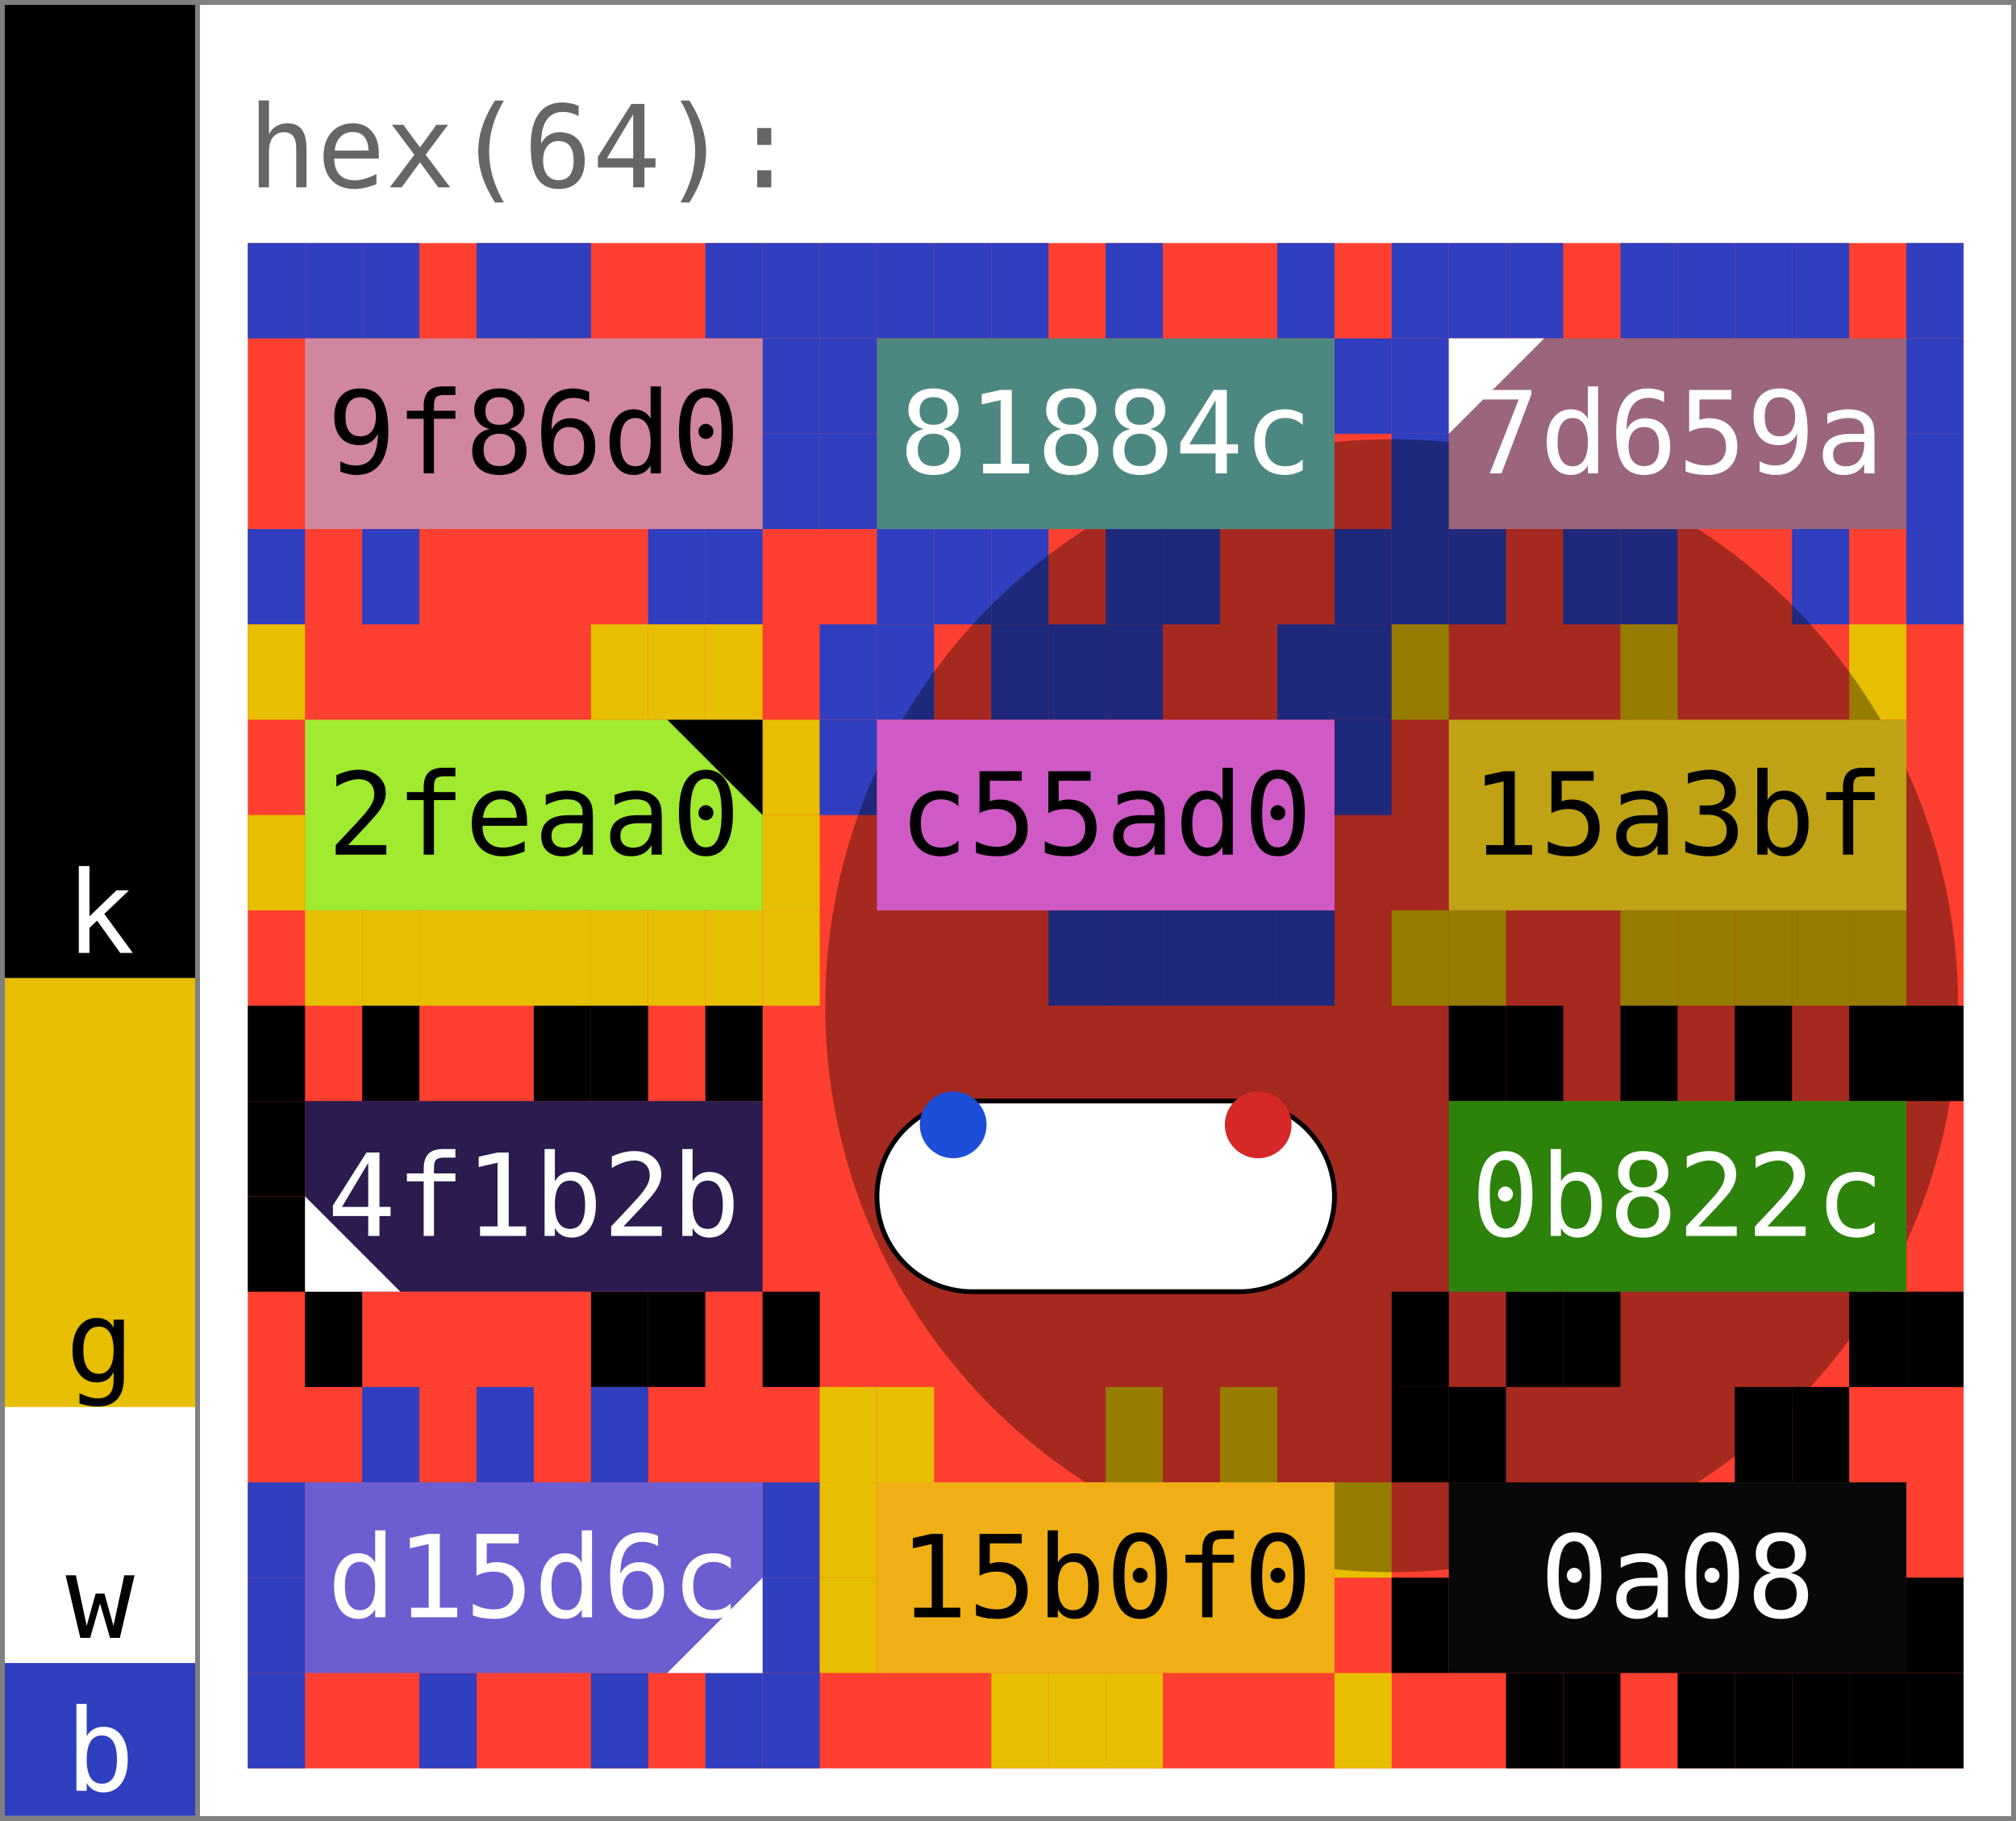
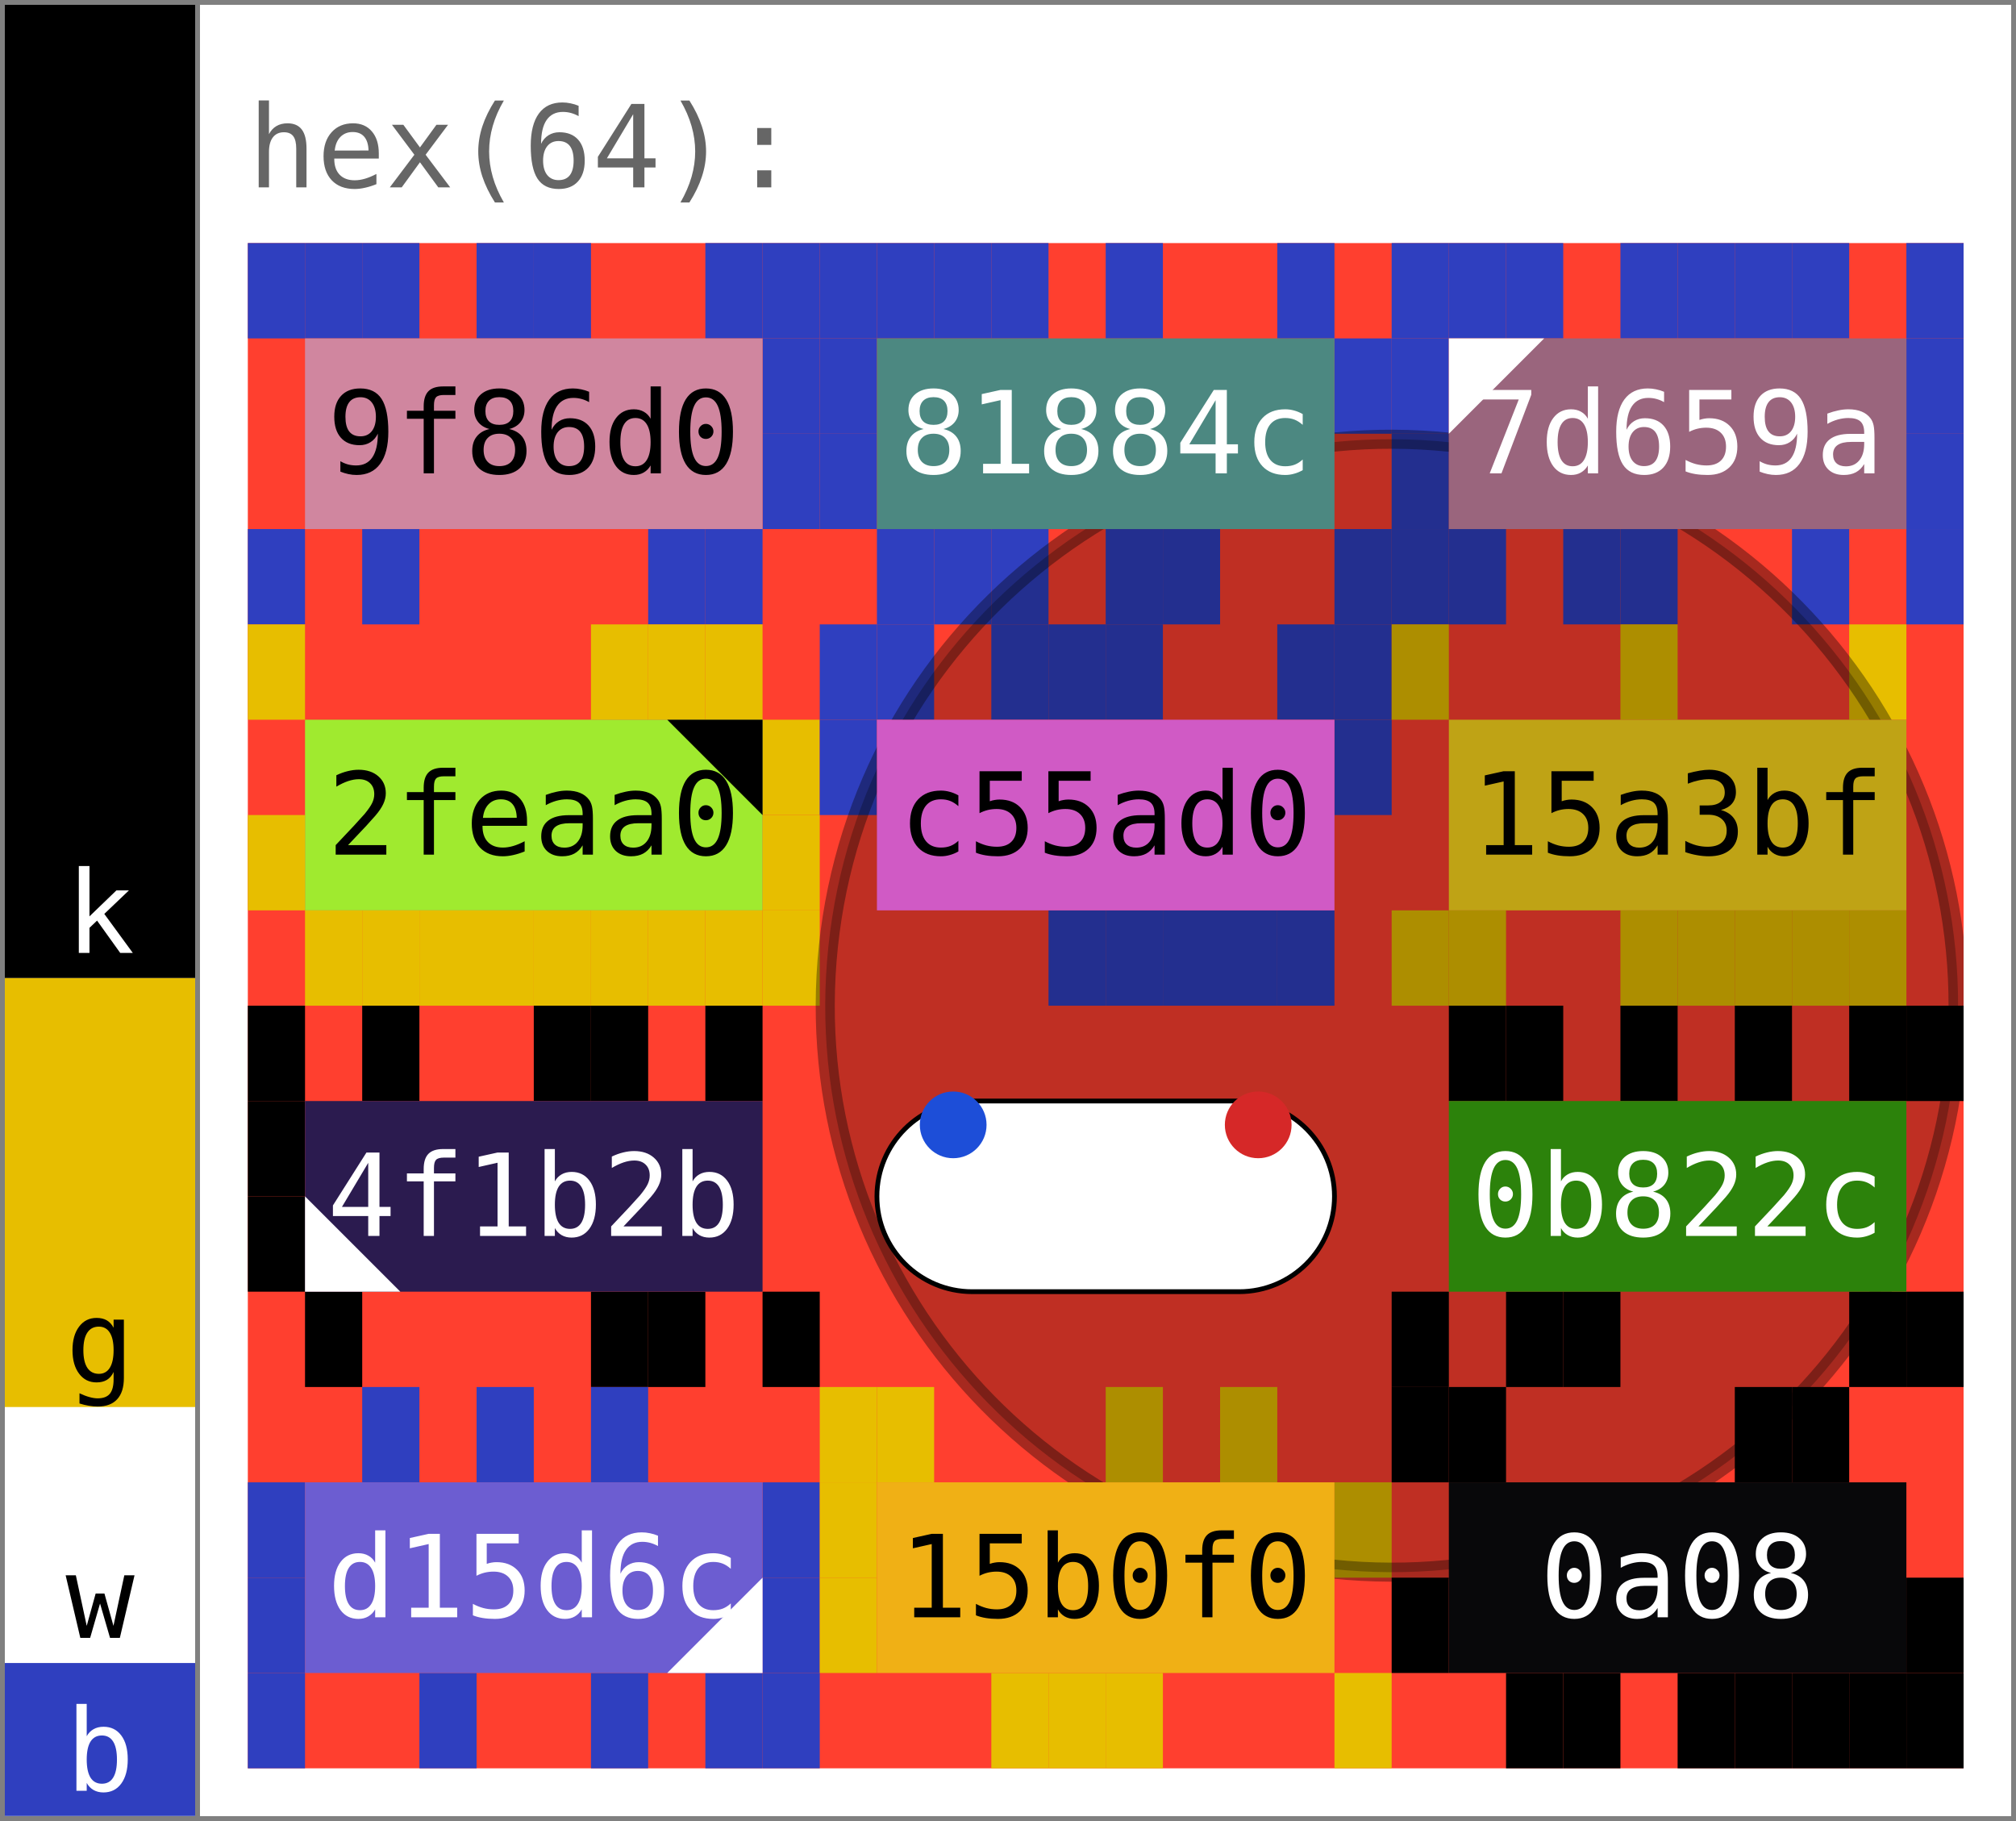
<svg xmlns="http://www.w3.org/2000/svg" width="423.0" height="382.0" viewBox="0 0 423.0 382.0" data-entviz-version="v6" data-entviz-lib="0.6.0" data-input-bytes="64" data-cols="3" data-rows="4">
  <defs>
    <clipPath id="grid-clip-286f37dd952ff65e-3x4">
      <rect x="52.0" y="51.0" width="360.0" height="320.0" />
    </clipPath>
  </defs>
  <rect x="0" y="0" width="423.0" height="382.0" fill="#ffffff" />
  <g data-channel="grid">
    <rect x="52.0" y="51.0" width="360.0" height="320.0" fill="#ff3f2f" />
    <g>
      <rect x="52.0" y="51.0" width="12.0" height="20.0" fill="#2f3fbf" />
      <rect x="64.0" y="51.0" width="12.0" height="20.0" fill="#2f3fbf" />
      <rect x="76.0" y="51.0" width="12.0" height="20.0" fill="#2f3fbf" />
      <rect x="100.0" y="51.0" width="12.0" height="20.0" fill="#2f3fbf" />
      <rect x="112.0" y="51.0" width="12.0" height="20.0" fill="#2f3fbf" />
      <rect x="148.0" y="51.0" width="12.0" height="20.0" fill="#2f3fbf" />
      <rect x="160.0" y="51.0" width="12.0" height="20.0" fill="#2f3fbf" />
      <rect x="160.0" y="71.0" width="12.0" height="20.0" fill="#2f3fbf" />
      <rect x="160.0" y="91.0" width="12.0" height="20.0" fill="#2f3fbf" />
      <rect x="148.0" y="111.0" width="12.0" height="20.0" fill="#2f3fbf" />
      <rect x="136.0" y="111.0" width="12.0" height="20.0" fill="#2f3fbf" />
      <rect x="76.0" y="111.0" width="12.0" height="20.0" fill="#2f3fbf" />
      <rect x="52.0" y="111.0" width="12.0" height="20.0" fill="#2f3fbf" />
      <rect x="172.0" y="51.0" width="12.0" height="20.0" fill="#2f3fbf" />
      <rect x="184.0" y="51.0" width="12.0" height="20.0" fill="#2f3fbf" />
      <rect x="196.0" y="51.0" width="12.0" height="20.0" fill="#2f3fbf" />
      <rect x="208.0" y="51.0" width="12.0" height="20.0" fill="#2f3fbf" />
      <rect x="232.0" y="51.0" width="12.0" height="20.0" fill="#2f3fbf" />
      <rect x="268.0" y="51.0" width="12.0" height="20.0" fill="#2f3fbf" />
      <rect x="280.0" y="71.0" width="12.0" height="20.0" fill="#2f3fbf" />
      <rect x="280.0" y="111.0" width="12.0" height="20.0" fill="#2f3fbf" />
      <rect x="244.0" y="111.0" width="12.0" height="20.0" fill="#2f3fbf" />
      <rect x="232.0" y="111.0" width="12.0" height="20.0" fill="#2f3fbf" />
      <rect x="208.0" y="111.0" width="12.0" height="20.0" fill="#2f3fbf" />
      <rect x="196.0" y="111.0" width="12.0" height="20.0" fill="#2f3fbf" />
      <rect x="184.0" y="111.0" width="12.0" height="20.0" fill="#2f3fbf" />
      <rect x="172.0" y="91.0" width="12.0" height="20.0" fill="#2f3fbf" />
      <rect x="172.0" y="71.0" width="12.0" height="20.0" fill="#2f3fbf" />
      <rect x="292.0" y="51.0" width="12.0" height="20.0" fill="#2f3fbf" />
      <rect x="304.0" y="51.0" width="12.0" height="20.0" fill="#2f3fbf" />
      <rect x="316.0" y="51.0" width="12.0" height="20.0" fill="#2f3fbf" />
      <rect x="340.0" y="51.0" width="12.0" height="20.0" fill="#2f3fbf" />
      <rect x="352.0" y="51.0" width="12.0" height="20.0" fill="#2f3fbf" />
      <rect x="364.0" y="51.0" width="12.0" height="20.0" fill="#2f3fbf" />
      <rect x="376.0" y="51.0" width="12.0" height="20.0" fill="#2f3fbf" />
      <rect x="400.0" y="51.0" width="12.0" height="20.0" fill="#2f3fbf" />
      <rect x="400.0" y="71.0" width="12.0" height="20.0" fill="#2f3fbf" />
      <rect x="400.0" y="91.0" width="12.0" height="20.0" fill="#2f3fbf" />
      <rect x="400.0" y="111.0" width="12.0" height="20.0" fill="#2f3fbf" />
      <rect x="376.0" y="111.0" width="12.0" height="20.0" fill="#2f3fbf" />
      <rect x="340.0" y="111.0" width="12.0" height="20.0" fill="#2f3fbf" />
      <rect x="328.0" y="111.0" width="12.0" height="20.0" fill="#2f3fbf" />
      <rect x="304.0" y="111.0" width="12.0" height="20.0" fill="#2f3fbf" />
      <rect x="292.0" y="111.0" width="12.0" height="20.0" fill="#2f3fbf" />
      <rect x="292.0" y="91.0" width="12.0" height="20.0" fill="#2f3fbf" />
      <rect x="292.0" y="71.0" width="12.0" height="20.0" fill="#2f3fbf" />
      <rect x="52.0" y="131.0" width="12.0" height="20.0" fill="#e7be00" />
      <rect x="124.0" y="131.0" width="12.0" height="20.0" fill="#e7be00" />
      <rect x="136.0" y="131.0" width="12.0" height="20.0" fill="#e7be00" />
      <rect x="148.0" y="131.0" width="12.0" height="20.0" fill="#e7be00" />
      <rect x="160.0" y="151.0" width="12.0" height="20.0" fill="#e7be00" />
      <rect x="160.0" y="171.0" width="12.0" height="20.0" fill="#e7be00" />
      <rect x="160.0" y="191.0" width="12.0" height="20.0" fill="#e7be00" />
      <rect x="148.0" y="191.0" width="12.0" height="20.0" fill="#e7be00" />
      <rect x="136.0" y="191.0" width="12.0" height="20.0" fill="#e7be00" />
      <rect x="124.0" y="191.0" width="12.0" height="20.0" fill="#e7be00" />
      <rect x="112.0" y="191.0" width="12.0" height="20.0" fill="#e7be00" />
      <rect x="100.0" y="191.0" width="12.0" height="20.0" fill="#e7be00" />
      <rect x="88.0" y="191.0" width="12.0" height="20.0" fill="#e7be00" />
      <rect x="76.0" y="191.0" width="12.0" height="20.0" fill="#e7be00" />
      <rect x="64.0" y="191.0" width="12.0" height="20.0" fill="#e7be00" />
      <rect x="52.0" y="171.0" width="12.0" height="20.0" fill="#e7be00" />
      <rect x="172.0" y="131.0" width="12.0" height="20.0" fill="#2f3fbf" />
      <rect x="184.0" y="131.0" width="12.0" height="20.0" fill="#2f3fbf" />
      <rect x="208.0" y="131.0" width="12.0" height="20.0" fill="#2f3fbf" />
      <rect x="220.0" y="131.0" width="12.0" height="20.0" fill="#2f3fbf" />
      <rect x="232.0" y="131.0" width="12.0" height="20.0" fill="#2f3fbf" />
      <rect x="268.0" y="131.0" width="12.0" height="20.0" fill="#2f3fbf" />
      <rect x="280.0" y="131.0" width="12.0" height="20.0" fill="#2f3fbf" />
      <rect x="280.0" y="151.0" width="12.0" height="20.0" fill="#2f3fbf" />
      <rect x="268.0" y="191.0" width="12.0" height="20.0" fill="#2f3fbf" />
      <rect x="256.0" y="191.0" width="12.0" height="20.0" fill="#2f3fbf" />
      <rect x="244.0" y="191.0" width="12.0" height="20.0" fill="#2f3fbf" />
      <rect x="232.0" y="191.0" width="12.0" height="20.0" fill="#2f3fbf" />
      <rect x="220.0" y="191.0" width="12.0" height="20.0" fill="#2f3fbf" />
      <rect x="172.0" y="151.0" width="12.0" height="20.0" fill="#2f3fbf" />
      <rect x="292.0" y="131.0" width="12.0" height="20.0" fill="#e7be00" />
      <rect x="340.0" y="131.0" width="12.0" height="20.0" fill="#e7be00" />
      <rect x="388.0" y="131.0" width="12.0" height="20.0" fill="#e7be00" />
      <rect x="388.0" y="191.0" width="12.0" height="20.0" fill="#e7be00" />
      <rect x="376.0" y="191.0" width="12.0" height="20.0" fill="#e7be00" />
      <rect x="364.0" y="191.0" width="12.0" height="20.0" fill="#e7be00" />
      <rect x="352.0" y="191.0" width="12.0" height="20.0" fill="#e7be00" />
      <rect x="340.0" y="191.0" width="12.0" height="20.0" fill="#e7be00" />
      <rect x="304.0" y="191.0" width="12.0" height="20.0" fill="#e7be00" />
      <rect x="292.0" y="191.0" width="12.0" height="20.0" fill="#e7be00" />
      <rect x="52.0" y="211.0" width="12.0" height="20.0" fill="#000000" />
      <rect x="76.0" y="211.0" width="12.0" height="20.0" fill="#000000" />
      <rect x="112.0" y="211.0" width="12.0" height="20.0" fill="#000000" />
      <rect x="124.0" y="211.0" width="12.0" height="20.0" fill="#000000" />
      <rect x="148.0" y="211.0" width="12.0" height="20.0" fill="#000000" />
      <rect x="160.0" y="271.0" width="12.0" height="20.0" fill="#000000" />
      <rect x="136.0" y="271.0" width="12.0" height="20.0" fill="#000000" />
      <rect x="124.0" y="271.0" width="12.0" height="20.0" fill="#000000" />
      <rect x="64.0" y="271.0" width="12.0" height="20.0" fill="#000000" />
      <rect x="52.0" y="251.0" width="12.0" height="20.0" fill="#000000" />
      <rect x="52.0" y="231.0" width="12.0" height="20.0" fill="#000000" />
      <rect x="304.0" y="211.0" width="12.0" height="20.0" fill="#000000" />
      <rect x="316.0" y="211.0" width="12.0" height="20.0" fill="#000000" />
      <rect x="340.0" y="211.0" width="12.0" height="20.0" fill="#000000" />
      <rect x="364.0" y="211.0" width="12.0" height="20.0" fill="#000000" />
      <rect x="388.0" y="211.0" width="12.0" height="20.0" fill="#000000" />
      <rect x="400.0" y="211.0" width="12.0" height="20.0" fill="#000000" />
      <rect x="400.0" y="271.0" width="12.0" height="20.0" fill="#000000" />
      <rect x="388.0" y="271.0" width="12.0" height="20.0" fill="#000000" />
      <rect x="328.0" y="271.0" width="12.0" height="20.0" fill="#000000" />
      <rect x="316.0" y="271.0" width="12.0" height="20.0" fill="#000000" />
      <rect x="292.0" y="271.0" width="12.0" height="20.0" fill="#000000" />
      <rect x="76.0" y="291.0" width="12.0" height="20.0" fill="#2f3fbf" />
      <rect x="100.0" y="291.0" width="12.0" height="20.0" fill="#2f3fbf" />
      <rect x="124.0" y="291.0" width="12.0" height="20.0" fill="#2f3fbf" />
      <rect x="160.0" y="311.0" width="12.0" height="20.0" fill="#2f3fbf" />
      <rect x="160.0" y="331.0" width="12.0" height="20.0" fill="#2f3fbf" />
      <rect x="160.0" y="351.0" width="12.0" height="20.0" fill="#2f3fbf" />
      <rect x="148.0" y="351.0" width="12.0" height="20.0" fill="#2f3fbf" />
      <rect x="124.0" y="351.0" width="12.0" height="20.0" fill="#2f3fbf" />
      <rect x="88.0" y="351.0" width="12.0" height="20.0" fill="#2f3fbf" />
      <rect x="52.0" y="351.0" width="12.0" height="20.0" fill="#2f3fbf" />
      <rect x="52.0" y="331.0" width="12.0" height="20.0" fill="#2f3fbf" />
      <rect x="52.0" y="311.0" width="12.0" height="20.0" fill="#2f3fbf" />
      <rect x="172.0" y="291.0" width="12.0" height="20.0" fill="#e7be00" />
      <rect x="184.0" y="291.0" width="12.0" height="20.0" fill="#e7be00" />
      <rect x="232.0" y="291.0" width="12.0" height="20.0" fill="#e7be00" />
      <rect x="256.0" y="291.0" width="12.0" height="20.0" fill="#e7be00" />
      <rect x="280.0" y="311.0" width="12.0" height="20.0" fill="#e7be00" />
      <rect x="280.0" y="351.0" width="12.0" height="20.0" fill="#e7be00" />
      <rect x="232.0" y="351.0" width="12.0" height="20.0" fill="#e7be00" />
      <rect x="220.0" y="351.0" width="12.0" height="20.0" fill="#e7be00" />
      <rect x="208.0" y="351.0" width="12.0" height="20.0" fill="#e7be00" />
      <rect x="172.0" y="331.0" width="12.0" height="20.0" fill="#e7be00" />
      <rect x="172.0" y="311.0" width="12.0" height="20.0" fill="#e7be00" />
      <rect x="292.0" y="291.0" width="12.0" height="20.0" fill="#000000" />
      <rect x="304.0" y="291.0" width="12.0" height="20.0" fill="#000000" />
      <rect x="364.0" y="291.0" width="12.0" height="20.0" fill="#000000" />
      <rect x="376.0" y="291.0" width="12.0" height="20.0" fill="#000000" />
      <rect x="400.0" y="331.0" width="12.0" height="20.0" fill="#000000" />
      <rect x="400.0" y="351.0" width="12.0" height="20.0" fill="#000000" />
      <rect x="388.0" y="351.0" width="12.0" height="20.0" fill="#000000" />
      <rect x="376.0" y="351.0" width="12.0" height="20.0" fill="#000000" />
      <rect x="364.0" y="351.0" width="12.0" height="20.0" fill="#000000" />
      <rect x="352.0" y="351.0" width="12.0" height="20.0" fill="#000000" />
      <rect x="328.0" y="351.0" width="12.0" height="20.0" fill="#000000" />
      <rect x="316.0" y="351.0" width="12.0" height="20.0" fill="#000000" />
      <rect x="292.0" y="331.0" width="12.0" height="20.0" fill="#000000" />
    </g>
    <g clip-path="url(#grid-clip-286f37dd952ff65e-3x4)" data-channel="ellipse" data-ellipse-anchor-x="292.0" data-ellipse-anchor-y="211.0" data-ellipse-rx="118.83897003929309" data-ellipse-ry="118.83897003929309" data-ellipse-rotation-deg="96.0">
-       <ellipse cx="292.0" cy="211.0" rx="118.839" ry="118.839" transform="rotate(96.0 292.0 211.0)" fill="#000000" fill-opacity="0.35" />
+       <ellipse cx="292.0" cy="211.0" rx="118.839" ry="118.839" transform="rotate(96.0 292.0 211.0)" fill="#000000" stroke="#000000" fill-opacity="0.25" stroke-opacity="0.35" stroke-width="4.0" />
    </g>
    <g>
      <g data-channel="cell" data-cell-index="0" data-cell-row="0" data-cell-col="0">
        <rect x="64.0" y="71.0" width="96.0" height="40.0" fill="#d0869f" />
        <text x="112.0" y="91.0" fill="#000000" style="font-family: &quot;JetBrains Mono&quot;, &quot;Menlo&quot;, &quot;Consolas&quot;, &quot;DejaVu Sans Mono&quot;, &quot;Liberation Mono&quot;, &quot;Roboto Mono&quot;, &quot;Noto Sans Mono&quot;, monospace; font-size: 24.0px;" text-anchor="middle" dominant-baseline="central">9f86d0</text>
      </g>
      <g data-channel="cell" data-cell-index="1" data-cell-row="0" data-cell-col="1">
        <rect x="184.0" y="71.0" width="96.0" height="40.0" fill="#4c8881" />
        <text x="232.0" y="91.0" fill="#ffffff" style="font-family: &quot;JetBrains Mono&quot;, &quot;Menlo&quot;, &quot;Consolas&quot;, &quot;DejaVu Sans Mono&quot;, &quot;Liberation Mono&quot;, &quot;Roboto Mono&quot;, &quot;Noto Sans Mono&quot;, monospace; font-size: 24.0px;" text-anchor="middle" dominant-baseline="central">81884c</text>
      </g>
      <g data-channel="cell" data-cell-index="2" data-cell-row="0" data-cell-col="2" data-cell-quartile="1">
        <rect x="304.0" y="71.0" width="96.0" height="40.0" fill="#9a657d" />
        <text x="352.0" y="91.0" fill="#ffffff" style="font-family: &quot;JetBrains Mono&quot;, &quot;Menlo&quot;, &quot;Consolas&quot;, &quot;DejaVu Sans Mono&quot;, &quot;Liberation Mono&quot;, &quot;Roboto Mono&quot;, &quot;Noto Sans Mono&quot;, monospace; font-size: 24.0px;" text-anchor="middle" dominant-baseline="central">7d659a</text>
        <polygon points="304.0,71.0 324.0,71.0 304.0,91.0" fill="#ffffff" />
      </g>
      <g data-channel="cell" data-cell-index="3" data-cell-row="1" data-cell-col="0" data-cell-quartile="2">
        <rect x="64.0" y="151.0" width="96.0" height="40.0" fill="#a0ea2f" />
        <text x="112.0" y="171.0" fill="#000000" style="font-family: &quot;JetBrains Mono&quot;, &quot;Menlo&quot;, &quot;Consolas&quot;, &quot;DejaVu Sans Mono&quot;, &quot;Liberation Mono&quot;, &quot;Roboto Mono&quot;, &quot;Noto Sans Mono&quot;, monospace; font-size: 24.0px;" text-anchor="middle" dominant-baseline="central">2feaa0</text>
        <polygon points="160.0,151.0 140.0,151.0 160.0,171.0" fill="#000000" />
      </g>
      <g data-channel="cell" data-cell-index="4" data-cell-row="1" data-cell-col="1">
        <rect x="184.0" y="151.0" width="96.0" height="40.0" fill="#d05ac5" />
        <text x="232.0" y="171.0" fill="#000000" style="font-family: &quot;JetBrains Mono&quot;, &quot;Menlo&quot;, &quot;Consolas&quot;, &quot;DejaVu Sans Mono&quot;, &quot;Liberation Mono&quot;, &quot;Roboto Mono&quot;, &quot;Noto Sans Mono&quot;, monospace; font-size: 24.0px;" text-anchor="middle" dominant-baseline="central">c55ad0</text>
      </g>
      <g data-channel="cell" data-cell-index="5" data-cell-row="1" data-cell-col="2">
        <rect x="304.0" y="151.0" width="96.0" height="40.0" fill="#bfa315" />
        <text x="352.0" y="171.0" fill="#000000" style="font-family: &quot;JetBrains Mono&quot;, &quot;Menlo&quot;, &quot;Consolas&quot;, &quot;DejaVu Sans Mono&quot;, &quot;Liberation Mono&quot;, &quot;Roboto Mono&quot;, &quot;Noto Sans Mono&quot;, monospace; font-size: 24.0px;" text-anchor="middle" dominant-baseline="central">15a3bf</text>
      </g>
      <g data-channel="cell" data-cell-index="6" data-cell-row="2" data-cell-col="0" data-cell-quartile="4">
        <rect x="64.0" y="231.0" width="96.0" height="40.0" fill="#2b1b4f" />
        <text x="112.0" y="251.0" fill="#ffffff" style="font-family: &quot;JetBrains Mono&quot;, &quot;Menlo&quot;, &quot;Consolas&quot;, &quot;DejaVu Sans Mono&quot;, &quot;Liberation Mono&quot;, &quot;Roboto Mono&quot;, &quot;Noto Sans Mono&quot;, monospace; font-size: 24.0px;" text-anchor="middle" dominant-baseline="central">4f1b2b</text>
        <polygon points="64.0,271.0 64.0,251.0 84.0,271.0" fill="#ffffff" />
      </g>
      <g data-channel="cell" data-cell-index="7" data-cell-row="2" data-cell-col="1" data-cell-blank="true" data-cell-blank-map="true">
        <rect x="184.0" y="231.0" width="96.0" height="40.0" rx="20.0" ry="20.0" fill="#ffffff" stroke="#000000" stroke-width="1" />
        <circle cx="264.0" cy="236.0" r="7.0" fill="#d62828" data-blank-map-max="true" />
        <circle cx="200.0" cy="236.0" r="7.0" fill="#1d4ed8" data-blank-map-min="true" />
      </g>
      <g data-channel="cell" data-cell-index="8" data-cell-row="2" data-cell-col="2">
        <rect x="304.0" y="231.0" width="96.0" height="40.0" fill="#2c820b" />
        <text x="352.0" y="251.0" fill="#ffffff" style="font-family: &quot;JetBrains Mono&quot;, &quot;Menlo&quot;, &quot;Consolas&quot;, &quot;DejaVu Sans Mono&quot;, &quot;Liberation Mono&quot;, &quot;Roboto Mono&quot;, &quot;Noto Sans Mono&quot;, monospace; font-size: 24.0px;" text-anchor="middle" dominant-baseline="central">0b822c</text>
      </g>
      <g data-channel="cell" data-cell-index="9" data-cell-row="3" data-cell-col="0" data-cell-quartile="3">
        <rect x="64.0" y="311.0" width="96.0" height="40.0" fill="#6c5dd1" />
        <text x="112.0" y="331.0" fill="#ffffff" style="font-family: &quot;JetBrains Mono&quot;, &quot;Menlo&quot;, &quot;Consolas&quot;, &quot;DejaVu Sans Mono&quot;, &quot;Liberation Mono&quot;, &quot;Roboto Mono&quot;, &quot;Noto Sans Mono&quot;, monospace; font-size: 24.0px;" text-anchor="middle" dominant-baseline="central">d15d6c</text>
        <polygon points="160.0,351.0 160.0,331.0 140.0,351.0" fill="#ffffff" />
      </g>
      <g data-channel="cell" data-cell-index="10" data-cell-row="3" data-cell-col="1">
        <rect x="184.0" y="311.0" width="96.0" height="40.0" fill="#f0b015" />
        <text x="232.0" y="331.0" fill="#000000" style="font-family: &quot;JetBrains Mono&quot;, &quot;Menlo&quot;, &quot;Consolas&quot;, &quot;DejaVu Sans Mono&quot;, &quot;Liberation Mono&quot;, &quot;Roboto Mono&quot;, &quot;Noto Sans Mono&quot;, monospace; font-size: 24.0px;" text-anchor="middle" dominant-baseline="central">15b0f0</text>
      </g>
      <g data-channel="cell" data-cell-index="11" data-cell-row="3" data-cell-col="2">
        <rect x="304.0" y="311.0" width="96.0" height="40.0" fill="#08080a" />
        <text x="352.0" y="331.0" fill="#ffffff" style="font-family: &quot;JetBrains Mono&quot;, &quot;Menlo&quot;, &quot;Consolas&quot;, &quot;DejaVu Sans Mono&quot;, &quot;Liberation Mono&quot;, &quot;Roboto Mono&quot;, &quot;Noto Sans Mono&quot;, monospace; font-size: 24.0px;" text-anchor="middle" dominant-baseline="central">0a08</text>
      </g>
    </g>
  </g>
  <g data-channel="color-bar">
    <g data-color-bar-rank="0" data-color-bar-band="K">
      <rect x="1" y="1" width="40.0" height="204.209" fill="#000000" />
      <text x="21.0" y="199.929" fill="#ffffff" style="font-family: &quot;JetBrains Mono&quot;, &quot;Menlo&quot;, &quot;Consolas&quot;, &quot;DejaVu Sans Mono&quot;, &quot;Liberation Mono&quot;, &quot;Roboto Mono&quot;, &quot;Noto Sans Mono&quot;, monospace; font-size: 24.0px;" text-anchor="middle" data-color-bar-letter="true">k</text>
    </g>
    <g data-color-bar-rank="1" data-color-bar-band="G">
      <rect x="1" y="205.209" width="40.0" height="90.014" fill="#e7be00" />
      <text x="21.0" y="289.943" fill="#000000" style="font-family: &quot;JetBrains Mono&quot;, &quot;Menlo&quot;, &quot;Consolas&quot;, &quot;DejaVu Sans Mono&quot;, &quot;Liberation Mono&quot;, &quot;Roboto Mono&quot;, &quot;Noto Sans Mono&quot;, monospace; font-size: 24.0px;" text-anchor="middle" data-color-bar-letter="true">g</text>
    </g>
    <g data-color-bar-rank="2" data-color-bar-band="W">
      <rect x="1" y="295.223" width="40.0" height="53.684" fill="#ffffff" />
      <text x="21.0" y="343.627" fill="#000000" style="font-family: &quot;JetBrains Mono&quot;, &quot;Menlo&quot;, &quot;Consolas&quot;, &quot;DejaVu Sans Mono&quot;, &quot;Liberation Mono&quot;, &quot;Roboto Mono&quot;, &quot;Noto Sans Mono&quot;, monospace; font-size: 24.0px;" text-anchor="middle" data-color-bar-letter="true">w</text>
    </g>
    <g data-color-bar-rank="3" data-color-bar-band="B">
      <rect x="1" y="348.907" width="40.0" height="32.093" fill="#2f3fbf" />
      <text x="21.0" y="375.72" fill="#ffffff" style="font-family: &quot;JetBrains Mono&quot;, &quot;Menlo&quot;, &quot;Consolas&quot;, &quot;DejaVu Sans Mono&quot;, &quot;Liberation Mono&quot;, &quot;Roboto Mono&quot;, &quot;Noto Sans Mono&quot;, monospace; font-size: 24.0px;" text-anchor="middle" data-color-bar-letter="true">b</text>
    </g>
  </g>
  <g data-channel="label-top">
    <text x="52.0" y="31.0" fill="#666666" style="font-family: &quot;JetBrains Mono&quot;, &quot;Menlo&quot;, &quot;Consolas&quot;, &quot;DejaVu Sans Mono&quot;, &quot;Liberation Mono&quot;, &quot;Roboto Mono&quot;, &quot;Noto Sans Mono&quot;, monospace; font-size: 24.0px;" dominant-baseline="central">hex(64):</text>
  </g>
  <line x1="0" y1="0.5" x2="423.0" y2="0.5" stroke="#808080" stroke-width="1" shape-rendering="crispEdges" />
  <line x1="422.5" y1="0" x2="422.5" y2="382.0" stroke="#808080" stroke-width="1" shape-rendering="crispEdges" />
  <line x1="0" y1="381.5" x2="423.0" y2="381.5" stroke="#808080" stroke-width="1" shape-rendering="crispEdges" />
  <line x1="0.5" y1="0" x2="0.5" y2="382.0" stroke="#808080" stroke-width="1" shape-rendering="crispEdges" />
  <line x1="41.5" y1="0" x2="41.5" y2="382.0" stroke="#808080" stroke-width="1" shape-rendering="crispEdges" />
</svg>
